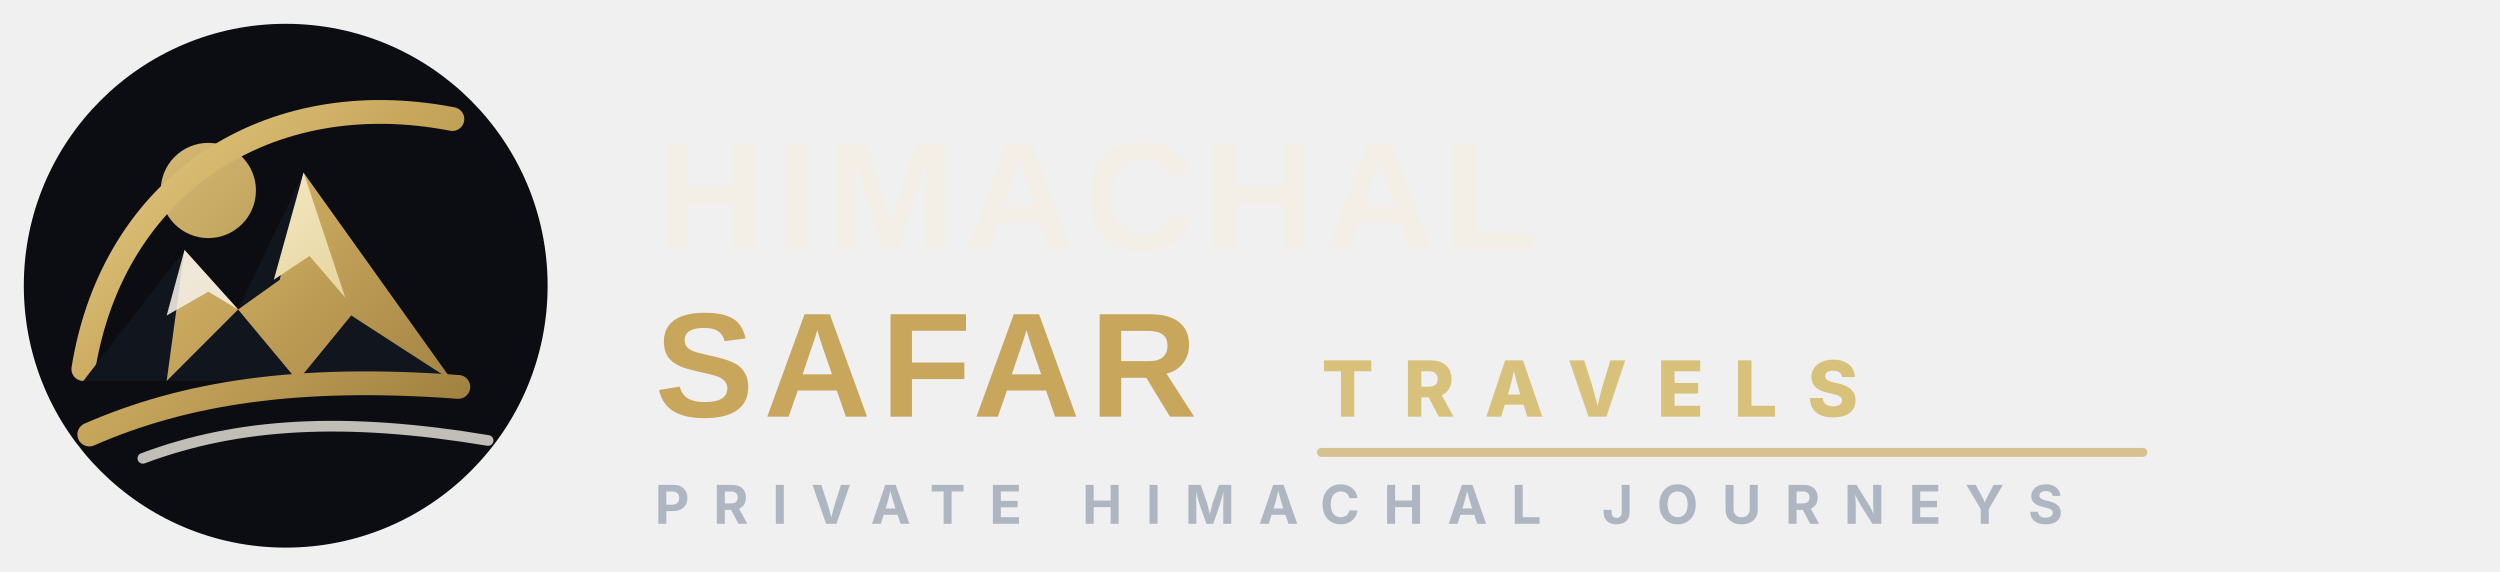
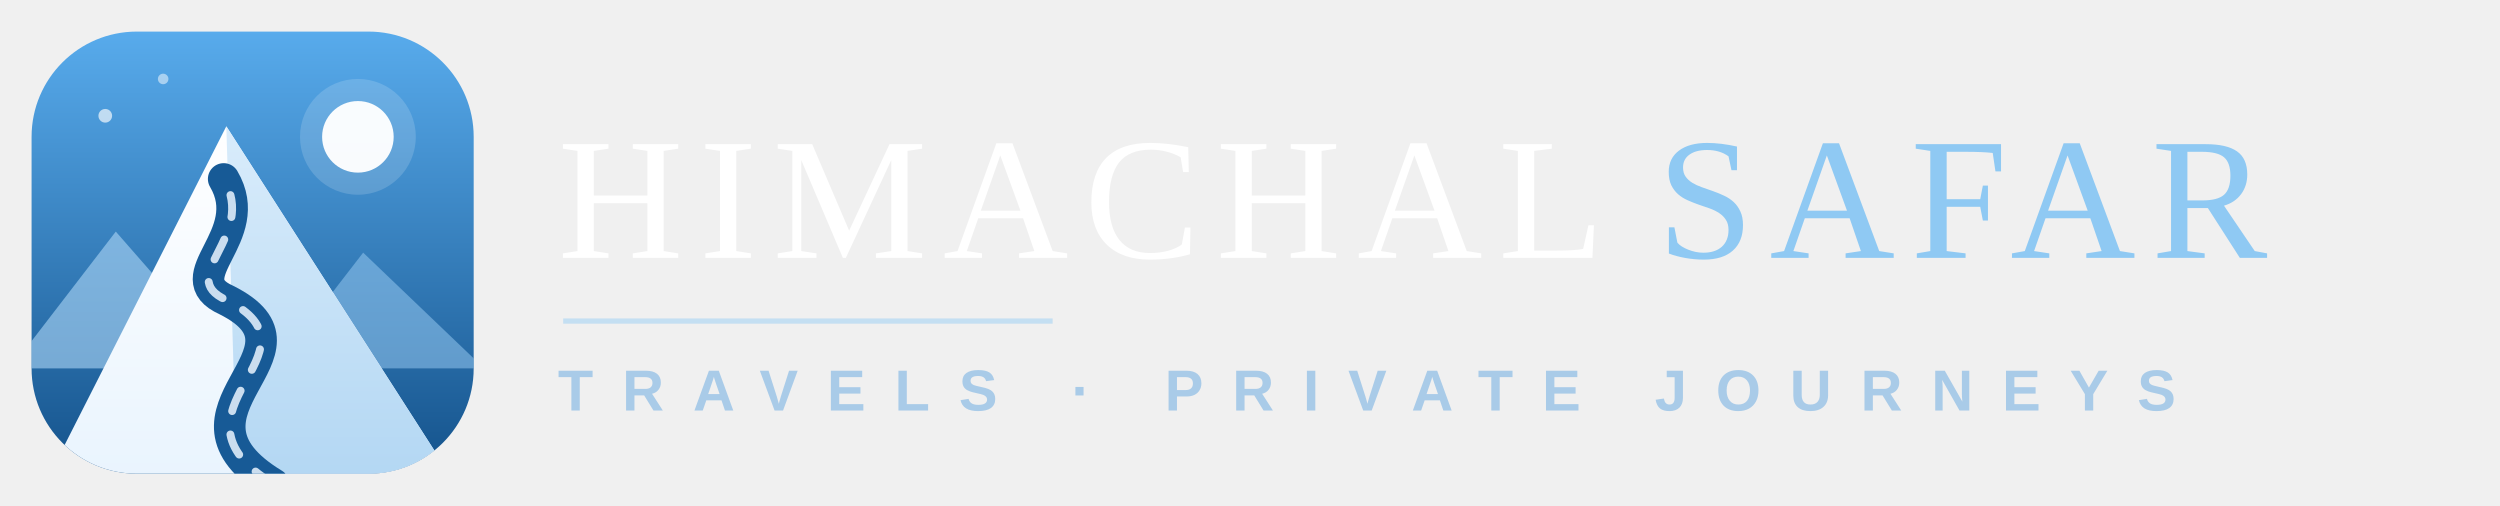
- <svg xmlns="http://www.w3.org/2000/svg" viewBox="0 0 420 96" role="img" aria-label="Himachal Safar">
+ <svg xmlns="http://www.w3.org/2000/svg" viewBox="0 0 475 96" role="img" aria-label="Himachal Safar Travels">
  <defs>
-     <linearGradient id="gold" x1="10" y1="8" x2="84" y2="86" gradientUnits="userSpaceOnUse">
-       <stop offset="0" stop-color="#F0D891" />
-       <stop offset="0.45" stop-color="#C8A75D" />
-       <stop offset="1" stop-color="#8F7134" />
+     <linearGradient id="lkBg" x1="0" y1="0" x2="0" y2="1">
+       <stop offset="0" stop-color="#58ABEC" />
+       <stop offset="1" stop-color="#14528B" />
    </linearGradient>
-     <linearGradient id="ivory" x1="30" y1="16" x2="72" y2="70" gradientUnits="userSpaceOnUse">
-       <stop offset="0" stop-color="#FFF8DF" />
-       <stop offset="1" stop-color="#D8C17A" />
+     <linearGradient id="lkPeak" x1="0" y1="0" x2="0" y2="1">
+       <stop offset="0" stop-color="#FFFFFF" />
+       <stop offset="1" stop-color="#E9F4FE" />
    </linearGradient>
+     <linearGradient id="lkFacet" x1="0" y1="0" x2="0" y2="1">
+       <stop offset="0" stop-color="#D9ECFB" />
+       <stop offset="1" stop-color="#B3D7F3" />
+     </linearGradient>
+     <clipPath id="lkClip">
+       <rect x="6" y="6" width="84" height="84" rx="20" />
+     </clipPath>
  </defs>
-   <g>
-     <circle cx="48" cy="48" r="44" fill="#0B0D12" />
-     <path d="M14 62C19 31 45 14 76 20" fill="none" stroke="url(#gold)" stroke-width="4" stroke-linecap="round" />
-     <circle cx="35" cy="32" r="8" fill="url(#gold)" opacity=".95" />
-     <path d="M14 64 31 42 40 52 51 29 76 64Z" fill="#11151D" />
-     <path d="M31 42 40 52 47 47 51 29 76 64 59 53 50 64 40 52 28 64Z" fill="url(#gold)" />
-     <path d="M51 29 46 47 52 43 58 50Z" fill="url(#ivory)" />
-     <path d="M31 42 28 53 35 49 40 52Z" fill="#F4EFE6" opacity=".88" />
-     <path d="M15 73C31 66 50 63 77 65" fill="none" stroke="url(#gold)" stroke-width="4" stroke-linecap="round" />
-     <path d="M24 77C40 71 58 70 82 74" fill="none" stroke="#F4EFE6" stroke-width="1.8" stroke-linecap="round" opacity=".78" />
+   <rect x="6" y="6" width="84" height="84" rx="20" fill="url(#lkBg)" />
+   <g clip-path="url(#lkClip)">
+     <circle cx="20" cy="22" r="1.3" fill="#FFFFFF" opacity=".65" />
+     <circle cx="31" cy="15" r="1" fill="#FFFFFF" opacity=".5" />
+     <circle cx="68" cy="26" r="11" fill="#FFFFFF" opacity=".16" />
+     <circle cx="68" cy="26" r="6.8" fill="#FFFFFF" opacity=".96" />
+     <path d="M2 70 L22 44 L36 60 L40 70 Z" fill="#A9D4F4" opacity=".62" />
+     <path d="M52 70 L69 48 L92 70 Z" fill="#93C6EE" opacity=".55" />
+     <path d="M9 91 L43 24 L86 91 Z" fill="url(#lkPeak)" />
+     <path d="M43 24 L86 91 L45 91 Z" fill="url(#lkFacet)" />
+     <path d="M52 92 C29 78 63 67 43 57 C33 52.5 49 45 42.5 34" fill="none" stroke="#175A96" stroke-width="6" stroke-linecap="round" />
+     <path d="M52 92 C29 78 63 67 43 57 C33 52.5 49 45 42.5 34" fill="none" stroke="#EAF5FF" stroke-width="1.5" stroke-linecap="round" stroke-dasharray="4.2 4.5" opacity=".85" />
  </g>
-   <text x="110" y="42" font-family="Montserrat, Poppins, Arial, sans-serif" font-size="26" font-weight="900" fill="#F4EFE6" letter-spacing="1.4">HIMACHAL</text>
-   <text x="110" y="70" font-family="Montserrat, Poppins, Arial, sans-serif" font-size="25" font-weight="900" fill="#C8A75D" letter-spacing="1.6">SAFAR</text>
-   <text x="222" y="70" font-family="Inter, Arial, sans-serif" font-size="13" font-weight="800" fill="#D8C17A" letter-spacing="5">TRAVELS</text>
-   <path d="M222 76H360" stroke="#C8A75D" stroke-width="1.5" stroke-linecap="round" opacity=".65" />
-   <text x="110" y="88" font-family="Inter, Arial, sans-serif" font-size="9" font-weight="700" fill="#AEB6C2" letter-spacing="4">PRIVATE HIMACHAL JOURNEYS</text>
+   <text x="106" y="49" font-family="Marcellus, Georgia, 'Times New Roman', serif" font-size="33" letter-spacing="3" fill="#FFFFFF">HIMACHAL <tspan fill="#8FC9F3">SAFAR</tspan>
+   </text>
+   <line x1="107" y1="61" x2="200" y2="61" stroke="#8FC9F3" stroke-width="1" opacity=".45" />
+   <text x="106" y="78" font-family="Manrope, Arial, sans-serif" font-weight="600" font-size="11" letter-spacing="5.5" fill="#A9CBE8">TRAVELS · PRIVATE JOURNEYS</text>
</svg>
